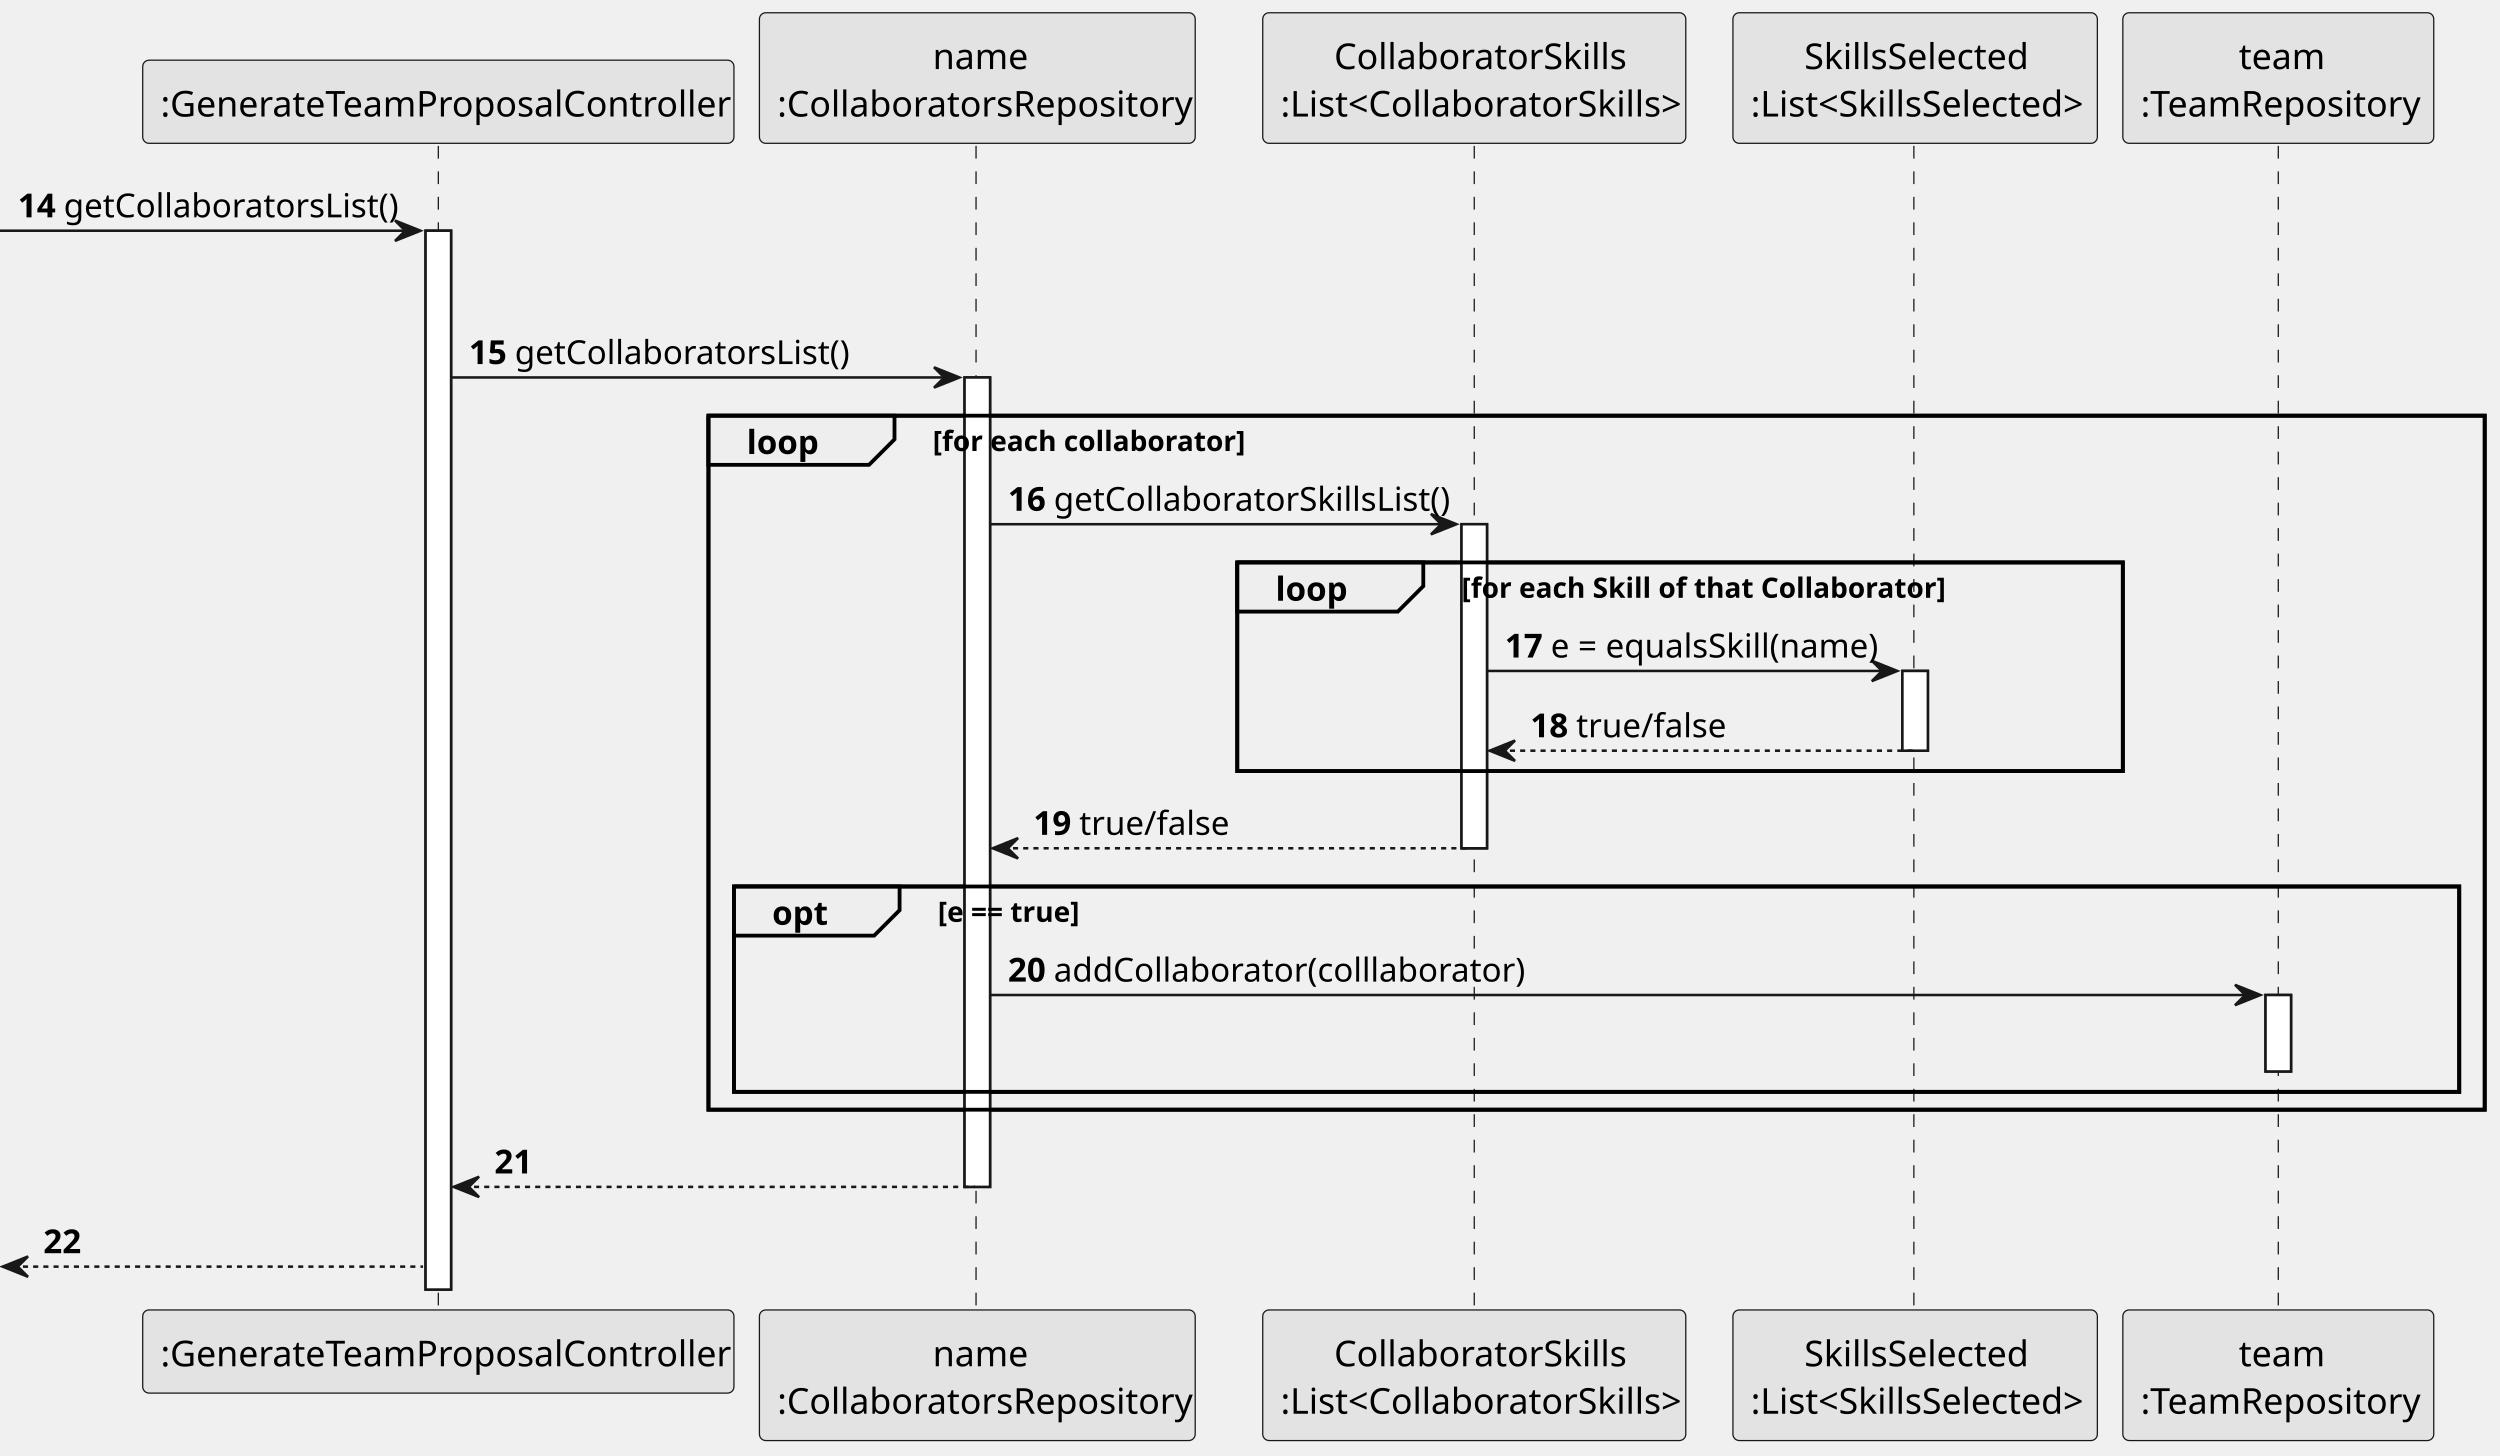
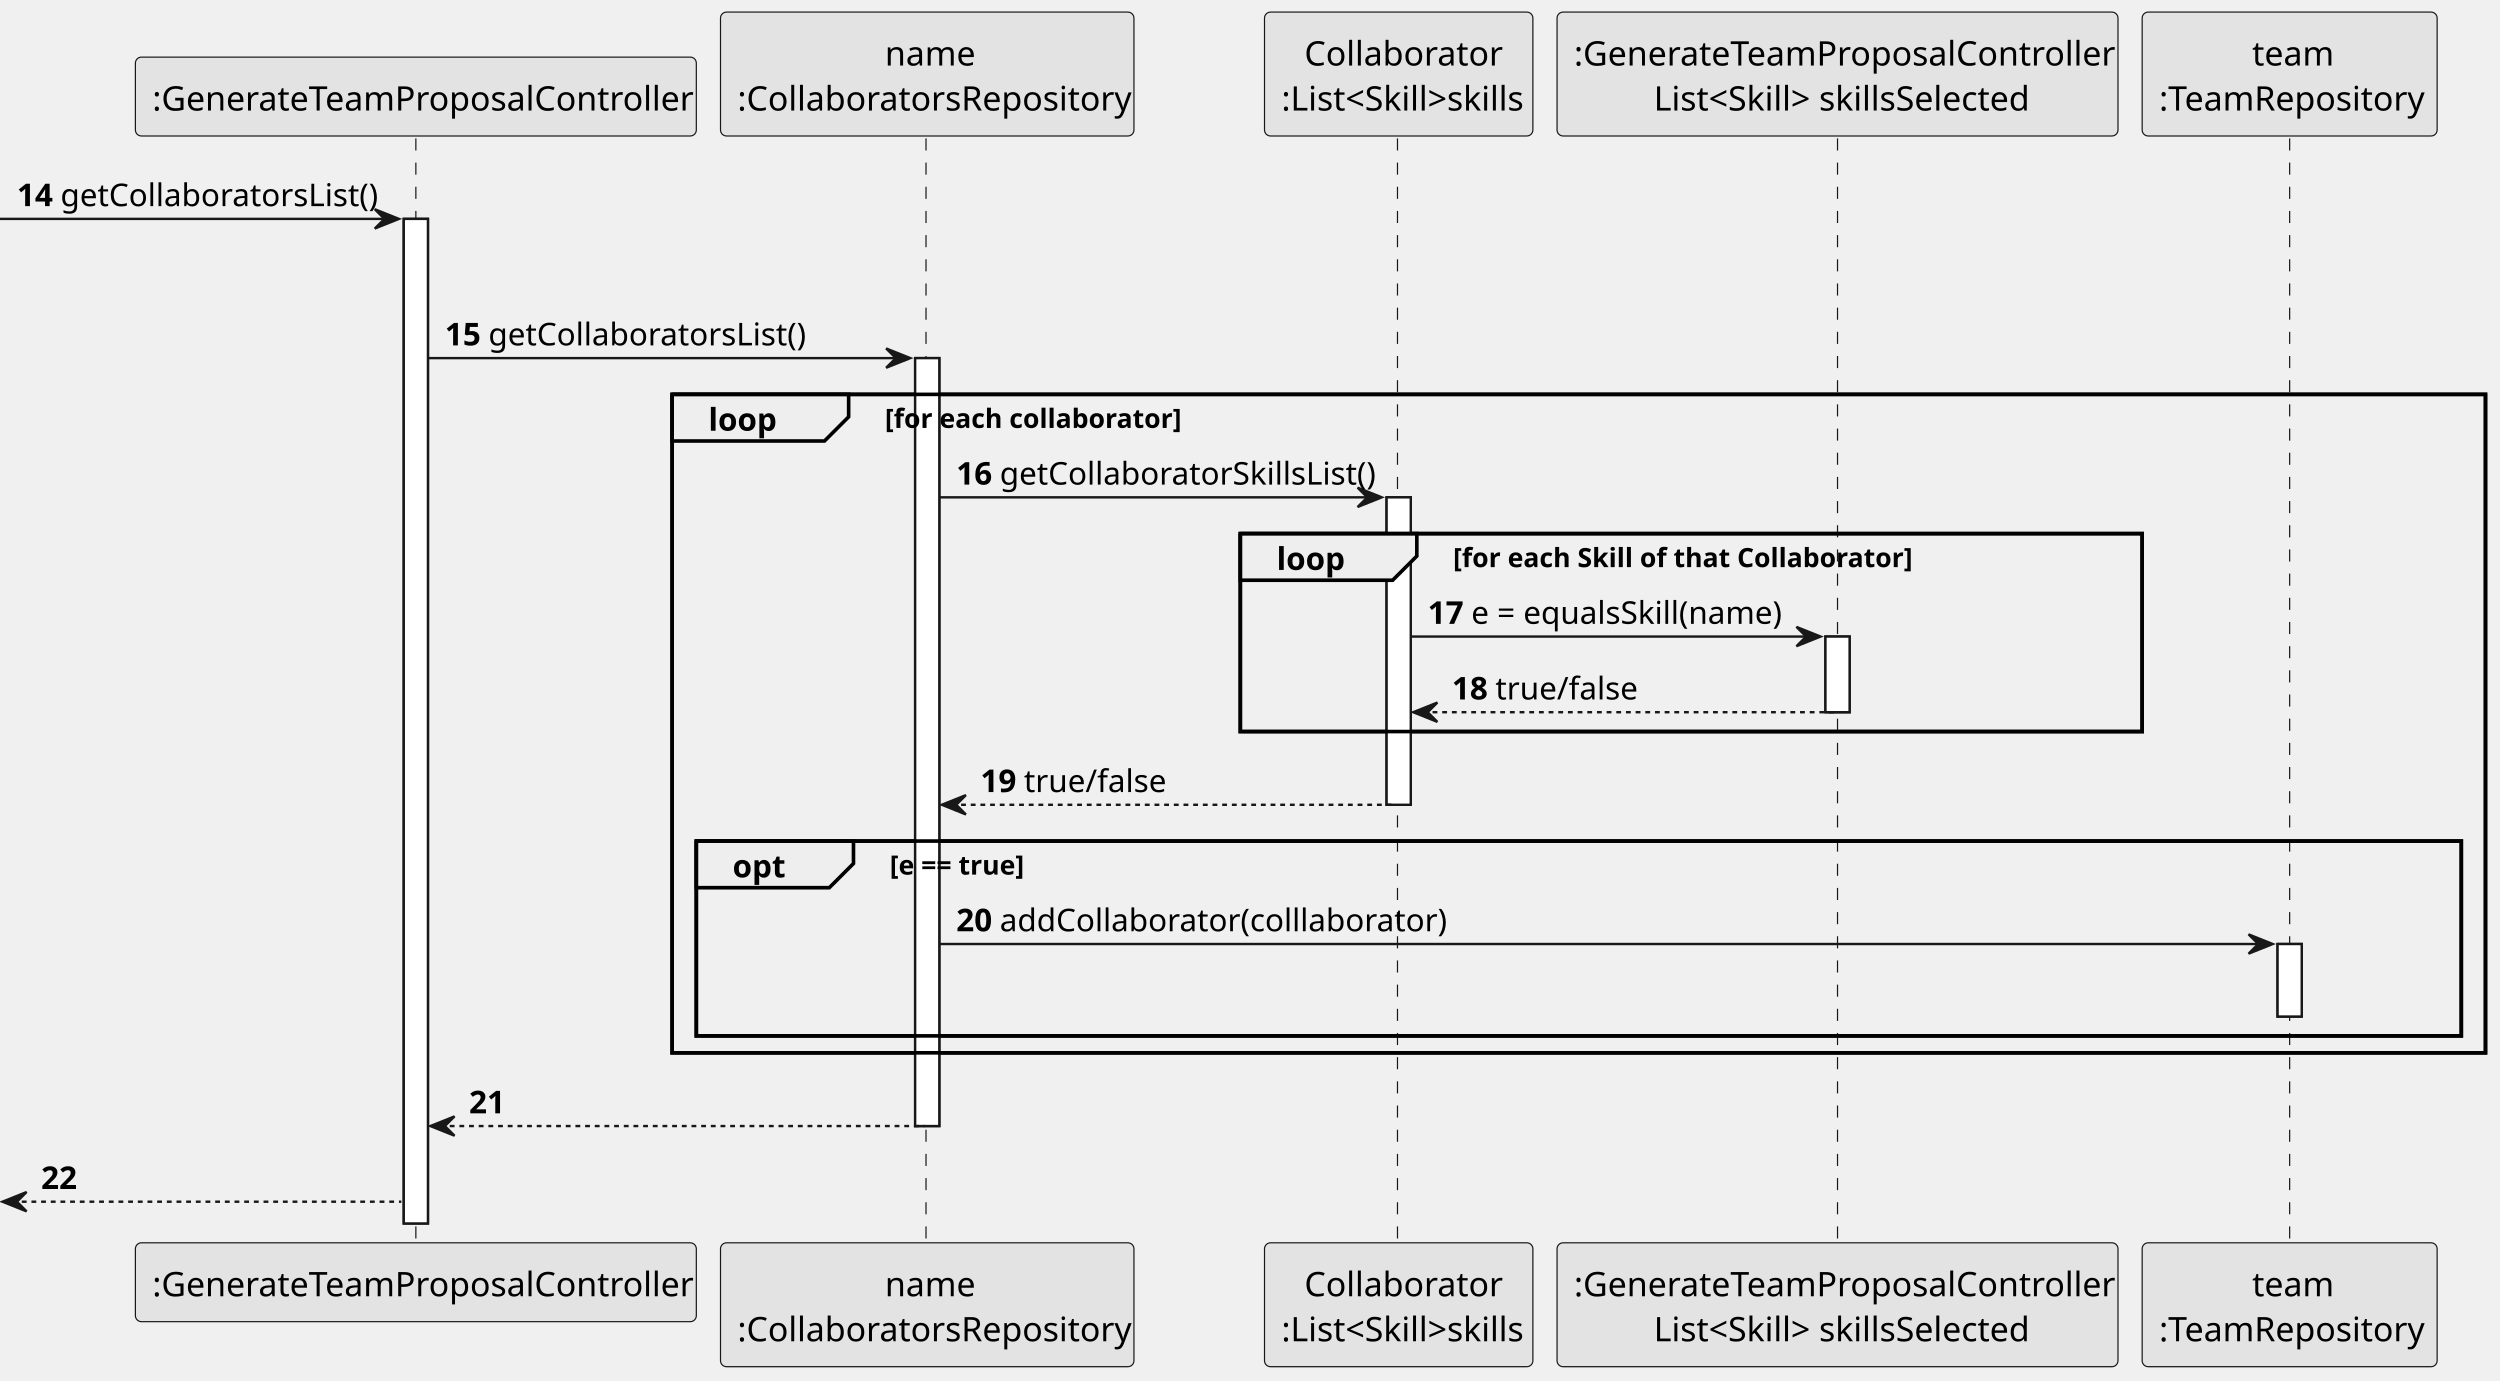
- <svg xmlns="http://www.w3.org/2000/svg" contentStyleType="text/css" height="571px" preserveAspectRatio="none" style="width:981px;height:571px;background:#FFFFFF;" version="1.1" viewBox="0 0 981 571" width="981px" zoomAndPan="magnify">
+ <svg xmlns="http://www.w3.org/2000/svg" contentStyleType="text/css" height="571px" preserveAspectRatio="none" style="width:1034px;height:571px;background:#FFFFFF;" version="1.1" viewBox="0 0 1034 571" width="1034px" zoomAndPan="magnify">
  <defs />
  <g>
    <rect fill="#FFFFFF" height="415.492" style="stroke:#181818;stroke-width:1.0;" width="10" x="167" y="90.533" />
    <rect fill="#FFFFFF" height="317.619" style="stroke:#181818;stroke-width:1.0;" width="10" x="378.5" y="148.115" />
    <rect fill="#FFFFFF" height="127.164" style="stroke:#181818;stroke-width:1.0;" width="10" x="573.5" y="205.697" />
-     <rect fill="#FFFFFF" height="31.291" style="stroke:#181818;stroke-width:1.0;" width="10" x="746.5" y="263.279" />
-     <rect fill="#FFFFFF" height="30" style="stroke:#181818;stroke-width:1.0;" width="10" x="889" y="390.443" />
-     <rect fill="none" height="272.328" style="stroke:#000000;stroke-width:1.5;" width="697" x="278" y="163.115" />
-     <rect fill="none" height="81.873" style="stroke:#000000;stroke-width:1.5;" width="347.5" x="485.5" y="220.697" />
-     <rect fill="none" height="80.582" style="stroke:#000000;stroke-width:1.5;" width="677" x="288" y="347.861" />
+     <rect fill="#FFFFFF" height="31.291" style="stroke:#181818;stroke-width:1.0;" width="10" x="755" y="263.279" />
+     <rect fill="#FFFFFF" height="30" style="stroke:#181818;stroke-width:1.0;" width="10" x="942" y="390.443" />
+     <rect fill="none" height="272.328" style="stroke:#000000;stroke-width:1.5;" width="750" x="278" y="163.115" />
+     <rect fill="none" height="81.873" style="stroke:#000000;stroke-width:1.5;" width="373" x="513" y="220.697" />
+     <rect fill="none" height="80.582" style="stroke:#000000;stroke-width:1.5;" width="730" x="288" y="347.861" />
    <line style="stroke:#181818;stroke-width:0.5;stroke-dasharray:5.0,5.0;" x1="172" x2="172" y1="57.242" y2="515.025" />
    <line style="stroke:#181818;stroke-width:0.5;stroke-dasharray:5.0,5.0;" x1="383" x2="383" y1="57.242" y2="515.025" />
-     <line style="stroke:#181818;stroke-width:0.5;stroke-dasharray:5.0,5.0;" x1="578.5" x2="578.5" y1="57.242" y2="515.025" />
-     <line style="stroke:#181818;stroke-width:0.5;stroke-dasharray:5.0,5.0;" x1="751" x2="751" y1="57.242" y2="515.025" />
-     <line style="stroke:#181818;stroke-width:0.5;stroke-dasharray:5.0,5.0;" x1="894" x2="894" y1="57.242" y2="515.025" />
+     <line style="stroke:#181818;stroke-width:0.5;stroke-dasharray:5.0,5.0;" x1="578" x2="578" y1="57.242" y2="515.025" />
+     <line style="stroke:#181818;stroke-width:0.5;stroke-dasharray:5.0,5.0;" x1="760" x2="760" y1="57.242" y2="515.025" />
+     <line style="stroke:#181818;stroke-width:0.5;stroke-dasharray:5.0,5.0;" x1="947" x2="947" y1="57.242" y2="515.025" />
    <rect fill="#E3E3E3" height="32.621" rx="2.5" ry="2.5" style="stroke:#181818;stroke-width:0.5;" width="232" x="56" y="23.621" />
    <text fill="#000000" font-family="sans-serif" font-size="14" lengthAdjust="spacing" textLength="218" x="63" y="45.728">:GenerateTeamProposalController</text>
    <rect fill="#E3E3E3" height="32.621" rx="2.5" ry="2.5" style="stroke:#181818;stroke-width:0.5;" width="232" x="56" y="514.025" />
    <text fill="#000000" font-family="sans-serif" font-size="14" lengthAdjust="spacing" textLength="218" x="63" y="536.133">:GenerateTeamProposalController</text>
    <rect fill="#E3E3E3" height="51.242" rx="2.5" ry="2.5" style="stroke:#181818;stroke-width:0.5;" width="171" x="298" y="5" />
    <text fill="#000000" font-family="sans-serif" font-size="14" lengthAdjust="spacing" textLength="35" x="366" y="27.107">name</text>
    <text fill="#000000" font-family="sans-serif" font-size="14" lengthAdjust="spacing" textLength="157" x="305" y="45.728">:CollaboratorsRepository</text>
    <rect fill="#E3E3E3" height="51.242" rx="2.5" ry="2.5" style="stroke:#181818;stroke-width:0.5;" width="171" x="298" y="514.025" />
    <text fill="#000000" font-family="sans-serif" font-size="14" lengthAdjust="spacing" textLength="35" x="366" y="536.133">name</text>
    <text fill="#000000" font-family="sans-serif" font-size="14" lengthAdjust="spacing" textLength="157" x="305" y="554.754">:CollaboratorsRepository</text>
-     <rect fill="#E3E3E3" height="51.242" rx="2.5" ry="2.5" style="stroke:#181818;stroke-width:0.5;" width="166" x="495.5" y="5" />
-     <text fill="#000000" font-family="sans-serif" font-size="14" lengthAdjust="spacing" textLength="110" x="523.5" y="27.107">CollaboratorSkills</text>
-     <text fill="#000000" font-family="sans-serif" font-size="14" lengthAdjust="spacing" textLength="152" x="502.5" y="45.728">:List&lt;CollaboratorSkills&gt;</text>
-     <rect fill="#E3E3E3" height="51.242" rx="2.5" ry="2.5" style="stroke:#181818;stroke-width:0.5;" width="166" x="495.5" y="514.025" />
-     <text fill="#000000" font-family="sans-serif" font-size="14" lengthAdjust="spacing" textLength="110" x="523.5" y="536.133">CollaboratorSkills</text>
-     <text fill="#000000" font-family="sans-serif" font-size="14" lengthAdjust="spacing" textLength="152" x="502.5" y="554.754">:List&lt;CollaboratorSkills&gt;</text>
-     <rect fill="#E3E3E3" height="51.242" rx="2.5" ry="2.5" style="stroke:#181818;stroke-width:0.5;" width="143" x="680" y="5" />
-     <text fill="#000000" font-family="sans-serif" font-size="14" lengthAdjust="spacing" textLength="87" x="708" y="27.107">SkillsSelected</text>
-     <text fill="#000000" font-family="sans-serif" font-size="14" lengthAdjust="spacing" textLength="129" x="687" y="45.728">:List&lt;SkillsSelected&gt;</text>
-     <rect fill="#E3E3E3" height="51.242" rx="2.5" ry="2.5" style="stroke:#181818;stroke-width:0.5;" width="143" x="680" y="514.025" />
-     <text fill="#000000" font-family="sans-serif" font-size="14" lengthAdjust="spacing" textLength="87" x="708" y="536.133">SkillsSelected</text>
-     <text fill="#000000" font-family="sans-serif" font-size="14" lengthAdjust="spacing" textLength="129" x="687" y="554.754">:List&lt;SkillsSelected&gt;</text>
-     <rect fill="#E3E3E3" height="51.242" rx="2.5" ry="2.5" style="stroke:#181818;stroke-width:0.5;" width="122" x="833" y="5" />
-     <text fill="#000000" font-family="sans-serif" font-size="14" lengthAdjust="spacing" textLength="31" x="878.5" y="27.107">team</text>
-     <text fill="#000000" font-family="sans-serif" font-size="14" lengthAdjust="spacing" textLength="108" x="840" y="45.728">:TeamRepository</text>
-     <rect fill="#E3E3E3" height="51.242" rx="2.5" ry="2.5" style="stroke:#181818;stroke-width:0.5;" width="122" x="833" y="514.025" />
-     <text fill="#000000" font-family="sans-serif" font-size="14" lengthAdjust="spacing" textLength="31" x="878.5" y="536.133">team</text>
-     <text fill="#000000" font-family="sans-serif" font-size="14" lengthAdjust="spacing" textLength="108" x="840" y="554.754">:TeamRepository</text>
+     <rect fill="#E3E3E3" height="51.242" rx="2.5" ry="2.5" style="stroke:#181818;stroke-width:0.5;" width="111" x="523" y="5" />
+     <text fill="#000000" font-family="sans-serif" font-size="14" lengthAdjust="spacing" textLength="78" x="539.5" y="27.107">Collaborator</text>
+     <text fill="#000000" font-family="sans-serif" font-size="14" lengthAdjust="spacing" textLength="97" x="530" y="45.728">:List&lt;Skill&gt;skills</text>
+     <rect fill="#E3E3E3" height="51.242" rx="2.5" ry="2.5" style="stroke:#181818;stroke-width:0.5;" width="111" x="523" y="514.025" />
+     <text fill="#000000" font-family="sans-serif" font-size="14" lengthAdjust="spacing" textLength="78" x="539.5" y="536.133">Collaborator</text>
+     <text fill="#000000" font-family="sans-serif" font-size="14" lengthAdjust="spacing" textLength="97" x="530" y="554.754">:List&lt;Skill&gt;skills</text>
+     <rect fill="#E3E3E3" height="51.242" rx="2.5" ry="2.5" style="stroke:#181818;stroke-width:0.5;" width="232" x="644" y="5" />
+     <text fill="#000000" font-family="sans-serif" font-size="14" lengthAdjust="spacing" textLength="218" x="651" y="27.107">:GenerateTeamProposalController</text>
+     <text fill="#000000" font-family="sans-serif" font-size="14" lengthAdjust="spacing" textLength="152" x="684" y="45.728">List&lt;Skill&gt; skillsSelected</text>
+     <rect fill="#E3E3E3" height="51.242" rx="2.5" ry="2.5" style="stroke:#181818;stroke-width:0.5;" width="232" x="644" y="514.025" />
+     <text fill="#000000" font-family="sans-serif" font-size="14" lengthAdjust="spacing" textLength="218" x="651" y="536.133">:GenerateTeamProposalController</text>
+     <text fill="#000000" font-family="sans-serif" font-size="14" lengthAdjust="spacing" textLength="152" x="684" y="554.754">List&lt;Skill&gt; skillsSelected</text>
+     <rect fill="#E3E3E3" height="51.242" rx="2.5" ry="2.5" style="stroke:#181818;stroke-width:0.5;" width="122" x="886" y="5" />
+     <text fill="#000000" font-family="sans-serif" font-size="14" lengthAdjust="spacing" textLength="31" x="931.5" y="27.107">team</text>
+     <text fill="#000000" font-family="sans-serif" font-size="14" lengthAdjust="spacing" textLength="108" x="893" y="45.728">:TeamRepository</text>
+     <rect fill="#E3E3E3" height="51.242" rx="2.5" ry="2.5" style="stroke:#181818;stroke-width:0.5;" width="122" x="886" y="514.025" />
+     <text fill="#000000" font-family="sans-serif" font-size="14" lengthAdjust="spacing" textLength="31" x="931.5" y="536.133">team</text>
+     <text fill="#000000" font-family="sans-serif" font-size="14" lengthAdjust="spacing" textLength="108" x="893" y="554.754">:TeamRepository</text>
    <rect fill="#FFFFFF" height="415.492" style="stroke:#181818;stroke-width:1.0;" width="10" x="167" y="90.533" />
    <rect fill="#FFFFFF" height="317.619" style="stroke:#181818;stroke-width:1.0;" width="10" x="378.5" y="148.115" />
    <rect fill="#FFFFFF" height="127.164" style="stroke:#181818;stroke-width:1.0;" width="10" x="573.5" y="205.697" />
-     <rect fill="#FFFFFF" height="31.291" style="stroke:#181818;stroke-width:1.0;" width="10" x="746.5" y="263.279" />
-     <rect fill="#FFFFFF" height="30" style="stroke:#181818;stroke-width:1.0;" width="10" x="889" y="390.443" />
+     <rect fill="#FFFFFF" height="31.291" style="stroke:#181818;stroke-width:1.0;" width="10" x="755" y="263.279" />
+     <rect fill="#FFFFFF" height="30" style="stroke:#181818;stroke-width:1.0;" width="10" x="942" y="390.443" />
    <polygon fill="#181818" points="155,86.533,165,90.533,155,94.533,159,90.533" style="stroke:#181818;stroke-width:1.0;" />
    <line style="stroke:#181818;stroke-width:1.0;" x1="0" x2="161" y1="90.533" y2="90.533" />
    <text fill="#000000" font-family="sans-serif" font-size="13" font-weight="bold" lengthAdjust="spacing" textLength="14" x="7" y="85.27">14</text>
    <text fill="#000000" font-family="sans-serif" font-size="13" lengthAdjust="spacing" textLength="123" x="25" y="85.27">getCollaboratorsList()</text>
    <polygon fill="#181818" points="366.5,144.115,376.5,148.115,366.5,152.115,370.5,148.115" style="stroke:#181818;stroke-width:1.0;" />
    <line style="stroke:#181818;stroke-width:1.0;" x1="177" x2="372.5" y1="148.115" y2="148.115" />
    <text fill="#000000" font-family="sans-serif" font-size="13" font-weight="bold" lengthAdjust="spacing" textLength="14" x="184" y="142.852">15</text>
    <text fill="#000000" font-family="sans-serif" font-size="13" lengthAdjust="spacing" textLength="123" x="202" y="142.852">getCollaboratorsList()</text>
    <path d="M278,163.115 L351,163.115 L351,172.406 L341,182.406 L278,182.406 L278,163.115 " fill="#EEEEEE" style="stroke:#000000;stroke-width:1.5;" />
-     <rect fill="none" height="272.328" style="stroke:#000000;stroke-width:1.5;" width="697" x="278" y="163.115" />
+     <rect fill="none" height="272.328" style="stroke:#000000;stroke-width:1.5;" width="750" x="278" y="163.115" />
    <text fill="#000000" font-family="sans-serif" font-size="13" font-weight="bold" lengthAdjust="spacing" textLength="28" x="293" y="178.144">loop</text>
    <text fill="#000000" font-family="sans-serif" font-size="11" font-weight="bold" lengthAdjust="spacing" textLength="122" x="366" y="176.985">[for each collaborator]</text>
    <polygon fill="#181818" points="561.5,201.697,571.5,205.697,561.5,209.697,565.5,205.697" style="stroke:#181818;stroke-width:1.0;" />
    <line style="stroke:#181818;stroke-width:1.0;" x1="388.5" x2="567.5" y1="205.697" y2="205.697" />
    <text fill="#000000" font-family="sans-serif" font-size="13" font-weight="bold" lengthAdjust="spacing" textLength="14" x="395.5" y="200.435">16</text>
    <text fill="#000000" font-family="sans-serif" font-size="13" lengthAdjust="spacing" textLength="148" x="413.5" y="200.435">getCollaboratorSkillsList()</text>
-     <path d="M485.5,220.697 L558.5,220.697 L558.5,229.988 L548.5,239.988 L485.5,239.988 L485.5,220.697 " fill="#EEEEEE" style="stroke:#000000;stroke-width:1.5;" />
-     <rect fill="none" height="81.873" style="stroke:#000000;stroke-width:1.5;" width="347.5" x="485.5" y="220.697" />
-     <text fill="#000000" font-family="sans-serif" font-size="13" font-weight="bold" lengthAdjust="spacing" textLength="28" x="500.5" y="235.726">loop</text>
-     <text fill="#000000" font-family="sans-serif" font-size="11" font-weight="bold" lengthAdjust="spacing" textLength="188" x="573.5" y="234.567">[for each Skill of that Collaborator]</text>
-     <polygon fill="#181818" points="734.5,259.279,744.5,263.279,734.5,267.279,738.5,263.279" style="stroke:#181818;stroke-width:1.0;" />
-     <line style="stroke:#181818;stroke-width:1.0;" x1="583.5" x2="740.5" y1="263.279" y2="263.279" />
+     <path d="M513,220.697 L586,220.697 L586,229.988 L576,239.988 L513,239.988 L513,220.697 " fill="#EEEEEE" style="stroke:#000000;stroke-width:1.5;" />
+     <rect fill="none" height="81.873" style="stroke:#000000;stroke-width:1.5;" width="373" x="513" y="220.697" />
+     <text fill="#000000" font-family="sans-serif" font-size="13" font-weight="bold" lengthAdjust="spacing" textLength="28" x="528" y="235.726">loop</text>
+     <text fill="#000000" font-family="sans-serif" font-size="11" font-weight="bold" lengthAdjust="spacing" textLength="188" x="601" y="234.567">[for each Skill of that Collaborator]</text>
+     <polygon fill="#181818" points="743,259.279,753,263.279,743,267.279,747,263.279" style="stroke:#181818;stroke-width:1.0;" />
+     <line style="stroke:#181818;stroke-width:1.0;" x1="583.5" x2="749" y1="263.279" y2="263.279" />
    <text fill="#000000" font-family="sans-serif" font-size="13" font-weight="bold" lengthAdjust="spacing" textLength="14" x="590.5" y="258.017">17</text>
    <text fill="#000000" font-family="sans-serif" font-size="13" lengthAdjust="spacing" textLength="126" x="608.5" y="258.017">e = equalsSkill(name)</text>
    <polygon fill="#181818" points="594.5,290.57,584.5,294.57,594.5,298.57,590.5,294.57" style="stroke:#181818;stroke-width:1.0;" />
-     <line style="stroke:#181818;stroke-width:1.0;stroke-dasharray:2.0,2.0;" x1="588.5" x2="750.5" y1="294.57" y2="294.57" />
+     <line style="stroke:#181818;stroke-width:1.0;stroke-dasharray:2.0,2.0;" x1="588.5" x2="759" y1="294.57" y2="294.57" />
    <text fill="#000000" font-family="sans-serif" font-size="13" font-weight="bold" lengthAdjust="spacing" textLength="14" x="600.5" y="289.308">18</text>
    <text fill="#000000" font-family="sans-serif" font-size="13" lengthAdjust="spacing" textLength="53" x="618.5" y="289.308">true/false</text>
    <polygon fill="#181818" points="399.5,328.861,389.5,332.861,399.5,336.861,395.5,332.861" style="stroke:#181818;stroke-width:1.0;" />
    <line style="stroke:#181818;stroke-width:1.0;stroke-dasharray:2.0,2.0;" x1="393.5" x2="577.5" y1="332.861" y2="332.861" />
    <text fill="#000000" font-family="sans-serif" font-size="13" font-weight="bold" lengthAdjust="spacing" textLength="14" x="405.5" y="327.599">19</text>
    <text fill="#000000" font-family="sans-serif" font-size="13" lengthAdjust="spacing" textLength="53" x="423.5" y="327.599">true/false</text>
    <path d="M288,347.861 L353,347.861 L353,357.152 L343,367.152 L288,367.152 L288,347.861 " fill="#EEEEEE" style="stroke:#000000;stroke-width:1.5;" />
-     <rect fill="none" height="80.582" style="stroke:#000000;stroke-width:1.5;" width="677" x="288" y="347.861" />
+     <rect fill="none" height="80.582" style="stroke:#000000;stroke-width:1.5;" width="730" x="288" y="347.861" />
    <text fill="#000000" font-family="sans-serif" font-size="13" font-weight="bold" lengthAdjust="spacing" textLength="20" x="303" y="362.89">opt</text>
    <text fill="#000000" font-family="sans-serif" font-size="11" font-weight="bold" lengthAdjust="spacing" textLength="56" x="368" y="361.731">[e == true]</text>
-     <polygon fill="#181818" points="877,386.443,887,390.443,877,394.443,881,390.443" style="stroke:#181818;stroke-width:1.0;" />
-     <line style="stroke:#181818;stroke-width:1.0;" x1="388.5" x2="883" y1="390.443" y2="390.443" />
+     <polygon fill="#181818" points="930,386.443,940,390.443,930,394.443,934,390.443" style="stroke:#181818;stroke-width:1.0;" />
+     <line style="stroke:#181818;stroke-width:1.0;" x1="388.5" x2="936" y1="390.443" y2="390.443" />
    <text fill="#000000" font-family="sans-serif" font-size="13" font-weight="bold" lengthAdjust="spacing" textLength="14" x="395.5" y="385.181">20</text>
    <text fill="#000000" font-family="sans-serif" font-size="13" lengthAdjust="spacing" textLength="168" x="413.5" y="385.181">addCollaborator(colllaborator)</text>
    <polygon fill="#181818" points="188,461.734,178,465.734,188,469.734,184,465.734" style="stroke:#181818;stroke-width:1.0;" />
    <line style="stroke:#181818;stroke-width:1.0;stroke-dasharray:2.0,2.0;" x1="182" x2="382.5" y1="465.734" y2="465.734" />
    <text fill="#000000" font-family="sans-serif" font-size="13" font-weight="bold" lengthAdjust="spacing" textLength="14" x="194" y="460.472">21</text>
    <text fill="#000000" font-family="sans-serif" font-size="13" lengthAdjust="spacing" textLength="4" x="212" y="460.472"> </text>
    <polygon fill="#181818" points="11,493.025,1,497.025,11,501.025,7,497.025" style="stroke:#181818;stroke-width:1.0;" />
    <line style="stroke:#181818;stroke-width:1.0;stroke-dasharray:2.0,2.0;" x1="5" x2="166" y1="497.025" y2="497.025" />
    <text fill="#000000" font-family="sans-serif" font-size="13" font-weight="bold" lengthAdjust="spacing" textLength="14" x="17" y="491.763">22</text>
    <text fill="#000000" font-family="sans-serif" font-size="13" lengthAdjust="spacing" textLength="4" x="35" y="491.763"> </text>
  </g>
</svg>
